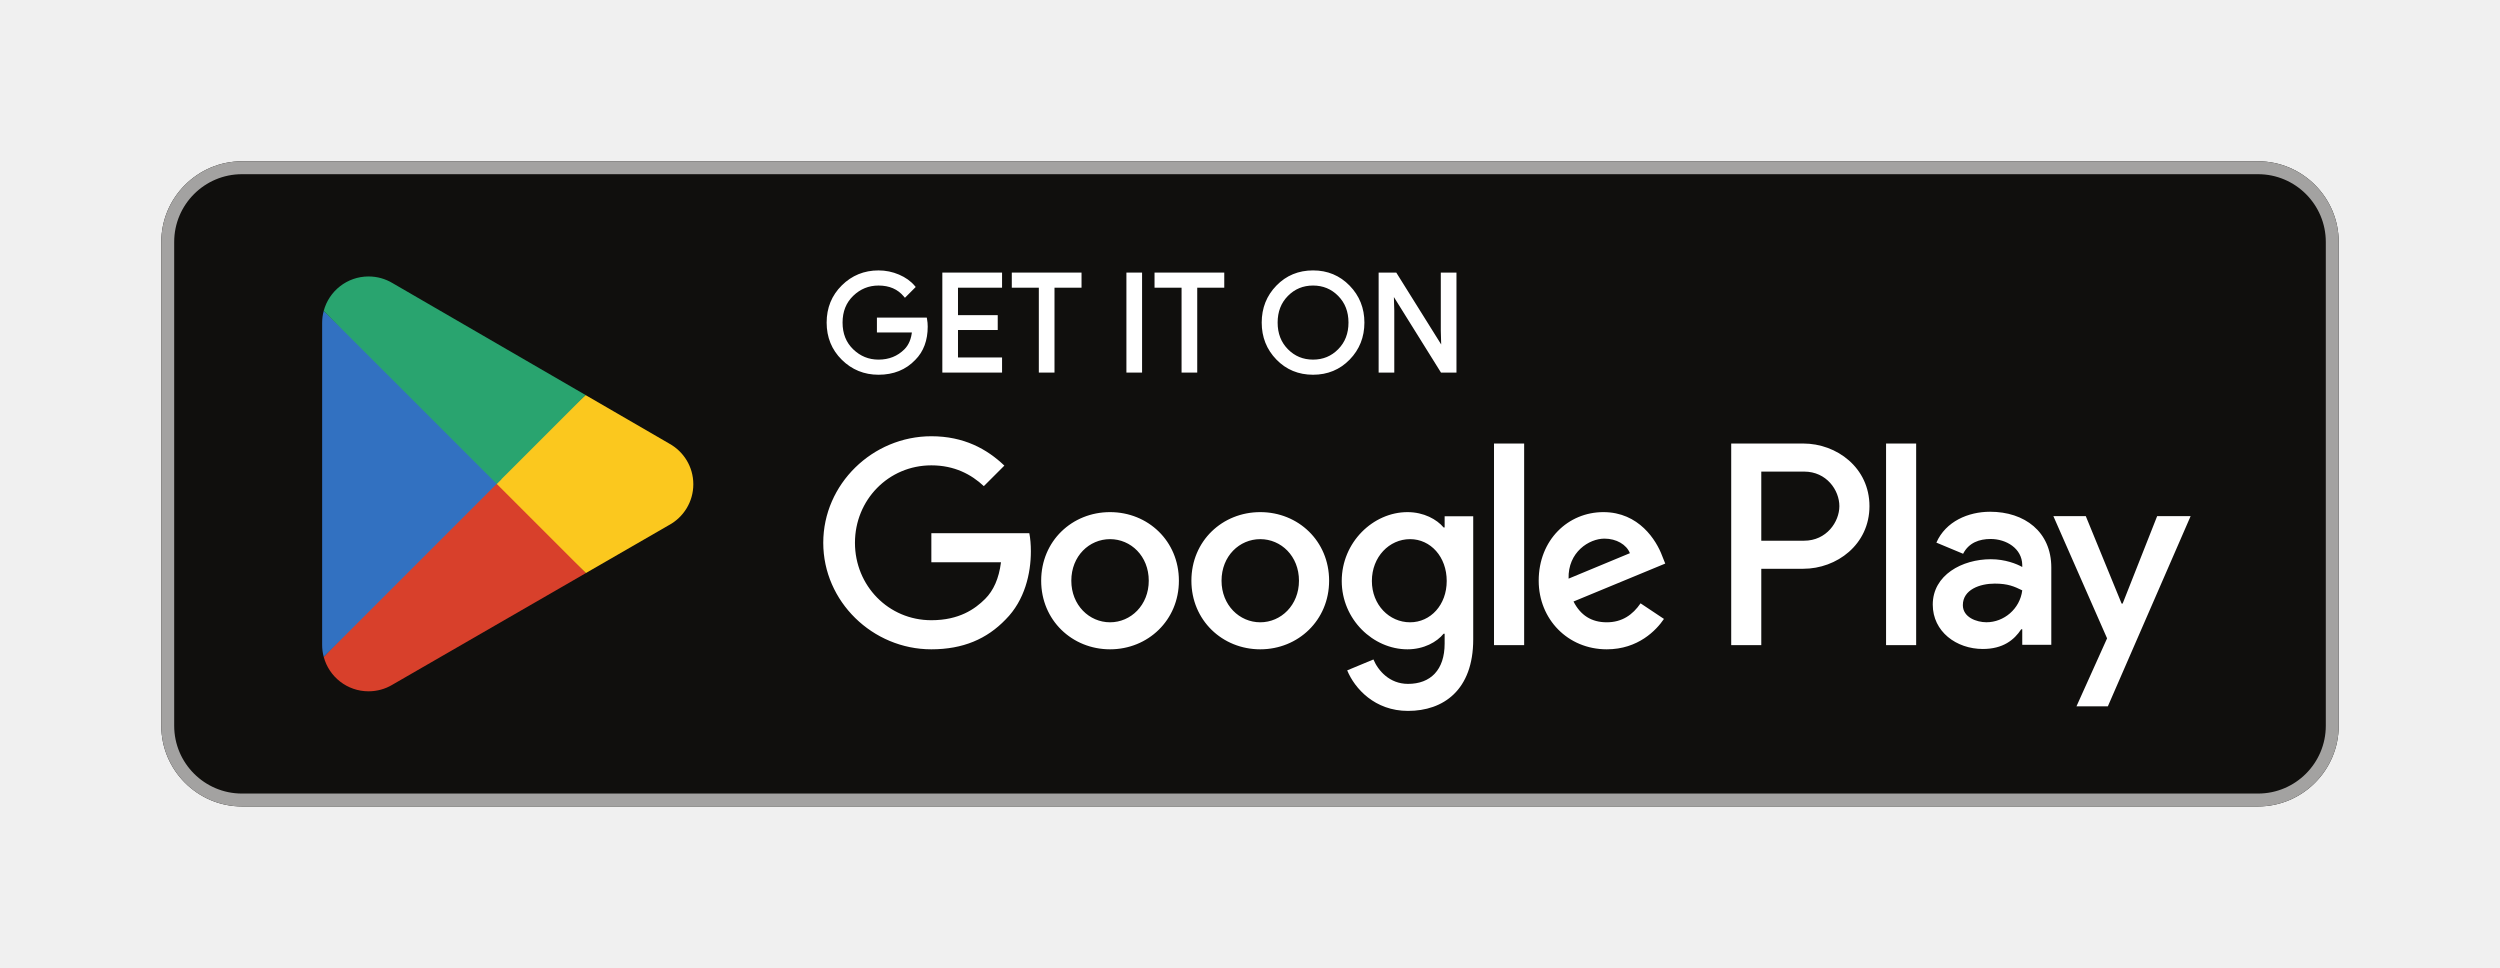
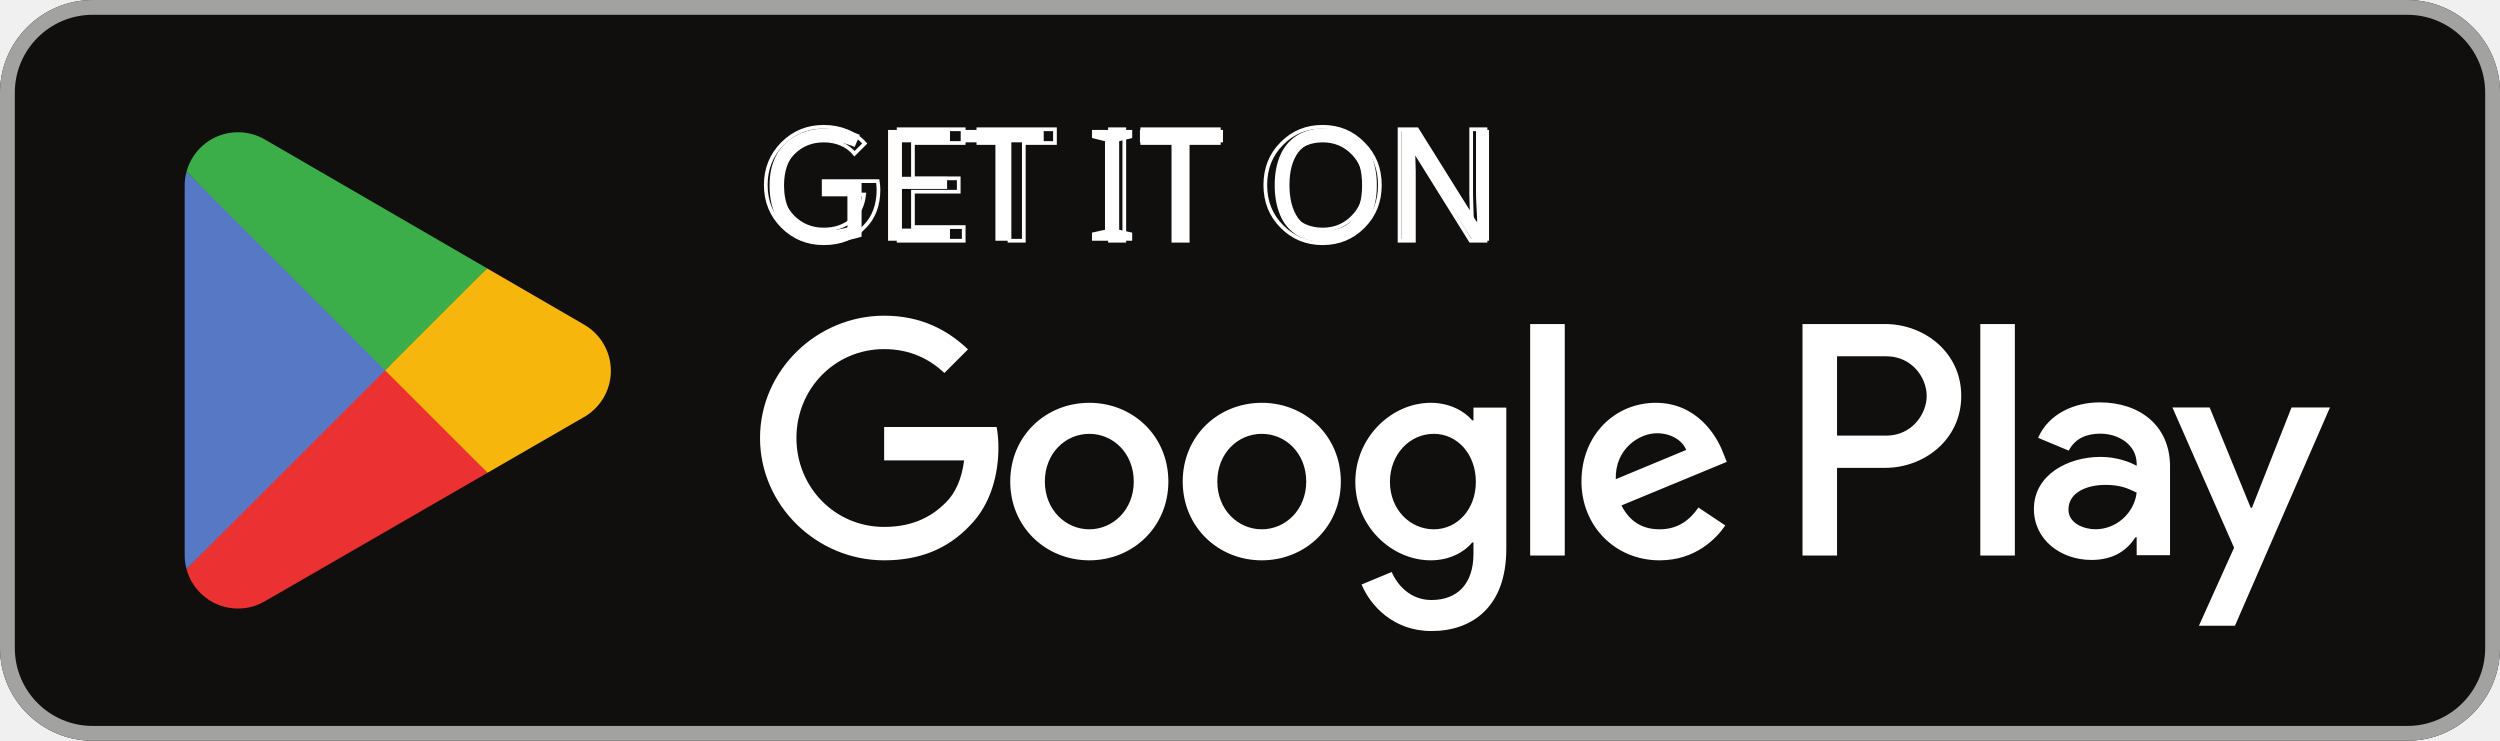
- <svg xmlns="http://www.w3.org/2000/svg" version="1.1" id="svg2" xml:space="preserve" width="206.667" height="80" viewBox="0 0 206.667 80">
+ <svg xmlns="http://www.w3.org/2000/svg" xmlnsDc="http://purl.org/dc/elements/1.1/" xmlnsCc="http://creativecommons.org/ns#" xmlnsRdf="http://www.w3.org/1999/02/22-rdf-syntax-ns#" xmlnsSvg="http://www.w3.org/2000/svg" viewBox="0 0 180 53.333" height="53.333" width="180" xmlSpace="preserve" id="svg2" version="1.1">
  <defs id="defs6" />
-   <g id="g8" transform="matrix(1.333333,0,0,-1.333333,0,80)">
-     <g id="g10" transform="scale(0.1)">
-       <path d="M 0,0 H 1550 V 600 H 0 Z" style="fill:transparent;fill-opacity:1;fill-rule:nonzero;stroke:none" id="path12" />
-       <path d="M 1400,100 H 150 c -27.5,0 -50,22.5 -50,50 v 300 c 0,27.5 22.5,50 50,50 h 1250 c 27.5,0 50,-22.5 50,-50 V 150 c 0,-27.5 -22.5,-50 -50,-50" style="fill:#100f0d;fill-opacity:1;fill-rule:nonzero;stroke:none" id="path14" />
-       <path d="M 1400,500 H 150 c -27.5,0 -50,-22.5 -50,-50 V 150 c 0,-27.5 22.5,-50 50,-50 h 1250 c 27.5,0 50,22.5 50,50 v 300 c 0,27.5 -22.5,50 -50,50 z m 0,-8 c 23.16,0 42,-18.84 42,-42 V 150 c 0,-23.16 -18.84,-42.004 -42,-42.004 H 150 c -23.16,0 -42,18.844 -42,42.004 v 300 c 0,23.16 18.84,42 42,42 h 1250" style="fill:#a3a2a1;fill-opacity:1;fill-rule:nonzero;stroke:none" id="path16" />
-       <path d="m 307.172,305.758 -106.465,-113 0.02,-0.067 c 3.265,-12.269 14.468,-21.304 27.769,-21.304 5.317,0 10.309,1.437 14.59,3.961 l 0.34,0.203 119.84,69.144 -56.094,61.063" style="fill:#d8402b;fill-opacity:1;fill-rule:nonzero;stroke:none" id="path18" />
-       <path d="m 414.883,325 -0.102,0.066 -51.738,30 -58.285,-51.875 58.492,-58.48 51.465,29.695 c 9.019,4.871 15.144,14.383 15.144,25.348 0,10.898 -6.043,20.355 -14.976,25.246" style="fill:#fbc81e;fill-opacity:1;fill-rule:nonzero;stroke:none" id="path20" />
-       <path d="m 200.699,407.23 c -0.636,-2.363 -0.972,-4.839 -0.972,-7.402 V 200.152 c 0,-2.562 0.332,-5.043 0.98,-7.39 L 310.836,302.867 200.699,407.23" style="fill:#3271c1;fill-opacity:1;fill-rule:nonzero;stroke:none" id="path22" />
-       <path d="m 307.961,299.988 55.098,55.094 -119.7,69.402 c -4.351,2.606 -9.429,4.11 -14.863,4.11 -13.301,0 -24.523,-9.051 -27.789,-21.336 l -0.008,-0.031 107.262,-107.239" style="fill:#29a46f;fill-opacity:1;fill-rule:nonzero;stroke:none" id="path24" />
-       <path d="m 574.184,397.566 c 0,-8.378 -2.481,-15.05 -7.45,-20.027 -5.644,-5.918 -13,-8.879 -22.043,-8.879 -8.66,0 -16.023,3 -22.078,9.008 -6.066,6.004 -9.093,13.449 -9.093,22.332 0,8.887 3.027,16.328 9.093,22.336 6.055,6.004 13.418,9.008 22.078,9.008 4.297,0 8.411,-0.84 12.317,-2.516 3.906,-1.68 7.039,-3.91 9.383,-6.703 l -5.274,-5.277 c -3.972,4.746 -9.441,7.117 -16.426,7.117 -6.316,0 -11.777,-2.219 -16.386,-6.66 -4.61,-4.446 -6.914,-10.211 -6.914,-17.305 0,-7.094 2.304,-12.859 6.914,-17.305 4.609,-4.441 10.07,-6.66 16.386,-6.66 6.7,0 12.286,2.231 16.758,6.699 2.903,2.911 4.582,6.957 5.031,12.153 h -21.789 v 7.207 h 29.075 c 0.281,-1.567 0.418,-3.071 0.418,-4.528" style="fill:#ffffff;fill-opacity:1;fill-rule:nonzero;stroke:none" id="path26" />
-       <path d="m 574.184,397.566 h -1 c -0.008,-8.187 -2.399,-14.546 -7.157,-19.32 l -0.007,-0.008 -0.012,-0.008 c -5.461,-5.714 -12.488,-8.558 -21.317,-8.57 -8.429,0.012 -15.484,2.887 -21.375,8.715 -5.878,5.84 -8.785,12.969 -8.796,21.625 0.011,8.66 2.918,15.785 8.796,21.625 5.891,5.828 12.946,8.707 21.375,8.719 4.168,0 8.137,-0.813 11.922,-2.434 3.789,-1.633 6.782,-3.773 9.012,-6.43 l 0.766,0.645 -0.707,0.707 -5.274,-5.277 0.707,-0.707 0.77,0.64 c -4.157,4.985 -9.992,7.492 -17.196,7.477 -6.55,0.008 -12.312,-2.332 -17.078,-6.942 -4.812,-4.625 -7.23,-10.714 -7.222,-18.023 -0.008,-7.309 2.41,-13.398 7.222,-18.023 4.766,-4.61 10.528,-6.95 17.078,-6.942 6.922,-0.012 12.821,2.34 17.465,6.992 v 0 c 3.102,3.11 4.86,7.418 5.321,12.774 l 0.093,1.086 h -21.879 v 5.207 h 28.075 v 1 l -0.985,-0.176 c 0.274,-1.516 0.403,-2.957 0.403,-4.352 h 1 1 c 0,1.52 -0.141,3.082 -0.434,4.707 l -0.148,0.821 h -30.911 v -8.207 -1 h 22.789 v 1 l -0.996,0.086 c -0.441,-5.032 -2.039,-8.817 -4.742,-11.532 v 0 c -4.297,-4.281 -9.57,-6.394 -16.051,-6.406 -6.082,0.008 -11.242,2.102 -15.691,6.379 -4.406,4.262 -6.598,9.703 -6.609,16.586 0.011,6.883 2.203,12.324 6.609,16.586 4.449,4.277 9.609,6.371 15.691,6.379 6.762,-0.016 11.868,-2.25 15.661,-6.762 l 0.703,-0.836 6.043,6.051 0.648,0.648 -0.59,0.7 c -2.457,2.929 -5.73,5.254 -9.754,6.98 -4.031,1.731 -8.285,2.598 -12.711,2.598 -8.89,0.008 -16.562,-3.117 -22.785,-9.301 -6.246,-6.172 -9.394,-13.93 -9.386,-23.043 -0.008,-9.109 3.14,-16.871 9.386,-23.043 6.223,-6.184 13.895,-9.305 22.785,-9.297 9.258,-0.008 16.942,3.067 22.766,9.188 l -0.723,0.691 0.707,-0.707 c 5.18,5.176 7.754,12.168 7.743,20.734 h -1" style="fill:#ffffff;fill-opacity:1;fill-rule:nonzero;stroke:none" id="path28" />
-       <path d="m 620.277,422.629 h -27.324 v -19.024 h 24.641 v -7.21 h -24.641 v -19.024 h 27.324 V 370 H 585.25 v 60 h 35.027 v -7.371" style="fill:#ffffff;fill-opacity:1;fill-rule:nonzero;stroke:none" id="path30" />
-       <path d="m 620.277,422.629 v 1 h -28.324 v -21.024 h 24.641 v -5.21 h -24.641 v -21.024 h 27.324 V 371 H 586.25 v 58 h 33.027 v -6.371 h 1 v 1 -1 h 1 V 430 431 H 584.25 v -62 h 37.027 v 8.371 1 h -27.324 v 17.024 h 24.641 v 8.21 1 h -24.641 v 17.024 h 27.324 v 1 h -1" style="fill:#ffffff;fill-opacity:1;fill-rule:nonzero;stroke:none" id="path32" />
-       <path d="m 652.789,370 h -7.715 v 52.629 H 628.316 V 430 h 41.231 v -7.371 H 652.789 V 370" style="fill:#ffffff;fill-opacity:1;fill-rule:nonzero;stroke:none" id="path34" />
-       <path d="m 652.789,370 v 1 h -6.715 v 52.629 H 629.316 V 429 h 39.231 v -5.371 H 651.789 V 370 h 1 v 1 -1 h 1 v 51.629 h 16.758 v 8.371 1 h -43.231 v -8.371 -1 h 16.758 V 369 h 8.715 1 v 1 h -1" style="fill:#ffffff;fill-opacity:1;fill-rule:nonzero;stroke:none" id="path36" />
-       <path d="m 699.379,370 v 60 h 7.707 v -60 h -7.707" style="fill:#ffffff;fill-opacity:1;fill-rule:nonzero;stroke:none" id="path38" />
-       <path d="m 699.379,370 h 1 v 59 h 5.707 v -58 h -6.707 v -1 h 1 -1 v -1 h 7.707 1 v 62 h -8.707 -1 v -62 h 1 v 1" style="fill:#ffffff;fill-opacity:1;fill-rule:nonzero;stroke:none" id="path40" />
-       <path d="m 741.285,370 h -7.715 v 52.629 H 716.813 V 430 h 41.23 v -7.371 H 741.285 V 370" style="fill:#ffffff;fill-opacity:1;fill-rule:nonzero;stroke:none" id="path42" />
-       <path d="m 741.285,370 v 1 h -6.715 v 52.629 H 717.813 V 429 h 39.23 v -5.371 H 740.285 V 370 h 1 v 1 -1 h 1 v 51.629 h 16.758 v 8.371 1 h -43.23 v -8.371 -1 H 732.57 V 369 h 8.715 1 v 1 h -1" style="fill:#ffffff;fill-opacity:1;fill-rule:nonzero;stroke:none" id="path44" />
-       <path d="m 797.793,382.777 c 4.441,-4.496 9.875,-6.742 16.301,-6.742 6.426,0 11.863,2.246 16.297,6.742 4.445,4.496 6.672,10.243 6.672,17.223 0,6.98 -2.227,12.727 -6.672,17.223 -4.434,4.496 -9.871,6.742 -16.297,6.742 -6.426,0 -11.86,-2.246 -16.301,-6.742 -4.434,-4.496 -6.66,-10.243 -6.66,-17.223 0,-6.98 2.226,-12.727 6.66,-17.223 z m 38.301,-5.023 c -5.899,-6.066 -13.235,-9.094 -22,-9.094 -8.774,0 -16.106,3.028 -21.992,9.094 -5.903,6.059 -8.84,13.476 -8.84,22.246 0,8.77 2.937,16.188 8.84,22.246 5.886,6.067 13.218,9.098 21.992,9.098 8.719,0 16.035,-3.047 21.961,-9.137 5.918,-6.09 8.879,-13.492 8.879,-22.207 0,-8.77 -2.954,-16.187 -8.84,-22.246" style="fill:#ffffff;fill-opacity:1;fill-rule:nonzero;stroke:none" id="path46" />
-       <path d="m 797.793,382.777 -0.711,-0.703 c 4.606,-4.676 10.352,-7.051 17.012,-7.039 6.656,-0.012 12.41,2.363 17.008,7.039 4.636,4.68 6.968,10.735 6.961,17.926 0.007,7.191 -2.325,13.246 -6.961,17.926 v 0 c -4.598,4.676 -10.352,7.051 -17.008,7.039 -6.66,0.012 -12.406,-2.363 -17.012,-7.039 v 0 c -4.625,-4.68 -6.957,-10.735 -6.949,-17.926 -0.008,-7.191 2.324,-13.246 6.949,-17.926 l 0.711,0.703 0.711,0.703 c -4.242,4.317 -6.363,9.747 -6.371,16.52 0.008,6.773 2.129,12.203 6.371,16.52 v 0 c 4.281,4.316 9.394,6.433 15.59,6.445 6.191,-0.012 11.316,-2.129 15.586,-6.445 v 0 c 4.25,-4.317 6.371,-9.747 6.383,-16.52 -0.012,-6.773 -2.133,-12.203 -6.383,-16.52 -4.27,-4.316 -9.395,-6.433 -15.586,-6.445 -6.196,0.012 -11.309,2.129 -15.59,6.445 z m 38.301,-5.023 -0.715,0.695 c -5.734,-5.875 -12.746,-8.777 -21.285,-8.789 -8.543,0.012 -15.555,2.914 -21.278,8.789 v 0.004 c -5.722,5.891 -8.546,13 -8.554,21.547 0.008,8.547 2.832,15.656 8.554,21.547 v 0.004 c 5.723,5.875 12.735,8.781 21.278,8.793 8.484,-0.012 15.48,-2.93 21.246,-8.836 5.742,-5.922 8.582,-13.02 8.594,-21.508 -0.012,-8.547 -2.844,-15.656 -8.555,-21.551 l 0.715,-0.695 0.719,-0.695 c 6.062,6.226 9.128,13.949 9.121,22.941 0.007,8.941 -3.071,16.648 -9.161,22.902 -6.093,6.278 -13.726,9.453 -22.679,9.442 -9,0.011 -16.656,-3.149 -22.711,-9.403 v 0.004 c -6.074,-6.23 -9.129,-13.953 -9.121,-22.945 -0.008,-8.992 3.047,-16.715 9.121,-22.945 l 0.023,-0.024 -0.023,0.028 c 6.055,-6.254 13.711,-9.407 22.711,-9.399 8.996,-0.008 16.648,3.145 22.719,9.399 l -0.719,0.695" style="fill:#ffffff;fill-opacity:1;fill-rule:nonzero;stroke:none" id="path48" />
-       <path d="m 855.754,370 v 60 h 9.383 l 29.16,-46.676 h 0.332 l -0.332,11.563 V 430 h 7.715 v -60 h -8.047 l -30.508,48.938 h -0.332 l 0.332,-11.567 V 370 h -7.703" style="fill:#ffffff;fill-opacity:1;fill-rule:nonzero;stroke:none" id="path50" />
-       <path d="m 855.754,370 h 1 v 59 h 7.828 l 29.16,-46.676 h 0.887 1.027 l -0.359,12.578 V 429 h 5.715 v -58 h -6.492 l -30.508,48.938 h -0.887 -1.027 l 0.359,-12.579 V 371 h -6.703 v -1 h 1 -1 v -1 h 7.703 1 v 38.387 l -0.332,11.578 -1,-0.027 v -1 h 0.332 v 1 L 862.609,418.406 893.41,369 h 8.602 1 v 62 h -8.715 -1 v -36.125 l 0.332,-11.578 1,0.027 v 1 h -0.332 v -1 l 0.848,0.531 L 865.691,431 h -9.937 -1 v -62 h 1 v 1" style="fill:#ffffff;fill-opacity:1;fill-rule:nonzero;stroke:none" id="path52" />
-       <path d="m 1169.36,200 h 18.66 v 125.012 h -18.66 z m 168.07,79.98 -21.39,-54.199 h -0.64 l -22.2,54.199 h -20.1 l 33.29,-75.753 -18.97,-42.137 h 19.46 l 51.3,117.89 z m -105.82,-65.781 c -6.12,0 -14.64,3.055 -14.64,10.617 0,9.649 10.61,13.348 19.78,13.348 8.2,0 12.07,-1.769 17.05,-4.184 -1.45,-11.578 -11.42,-19.781 -22.19,-19.781 z m 2.25,68.516 c -13.51,0 -27.51,-5.953 -33.3,-19.141 l 16.57,-6.914 c 3.54,6.914 10.13,9.168 17.05,9.168 9.65,0 19.46,-5.793 19.62,-16.086 v -1.285 c -3.38,1.93 -10.61,4.824 -19.46,4.824 -17.85,0 -36.03,-9.808 -36.03,-28.144 0,-16.727 14.64,-27.504 31.04,-27.504 12.55,0 19.47,5.629 23.81,12.222 h 0.64 v -9.648 h 18.01 v 47.93 c 0,22.191 -16.56,34.578 -37.95,34.578 z M 1118.54,264.762 H 1092 v 42.851 h 26.54 c 13.95,0 21.87,-11.55 21.87,-21.425 0,-9.688 -7.92,-21.426 -21.87,-21.426 z m -0.48,60.25 h -44.71 V 200 H 1092 v 47.363 h 26.06 c 20.68,0 41.01,14.973 41.01,38.825 0,23.851 -20.33,38.824 -41.01,38.824 z M 874.25,214.176 c -12.891,0 -23.684,10.793 -23.684,25.617 0,14.98 10.793,25.937 23.684,25.937 12.727,0 22.715,-10.957 22.715,-25.937 0,-14.824 -9.988,-25.617 -22.715,-25.617 z m 21.426,58.804 h -0.645 c -4.187,4.993 -12.246,9.504 -22.394,9.504 -21.266,0 -40.758,-18.687 -40.758,-42.691 0,-23.844 19.492,-42.371 40.758,-42.371 10.148,0 18.207,4.512 22.394,9.664 h 0.645 v -6.121 c 0,-16.274 -8.699,-24.973 -22.715,-24.973 -11.438,0 -18.527,8.219 -21.43,15.145 l -16.269,-6.766 c 4.672,-11.277 17.078,-25.133 37.699,-25.133 21.91,0 40.437,12.891 40.437,44.305 v 76.363 H 895.676 Z M 926.285,200 h 18.688 v 125.016 h -18.688 z m 46.238,41.242 c -0.484,16.434 12.727,24.809 22.231,24.809 7.416,0 13.696,-3.703 15.786,-9.024 z m 57.997,14.176 c -3.54,9.508 -14.34,27.066 -36.411,27.066 -21.91,0 -40.113,-17.238 -40.113,-42.531 0,-23.844 18.043,-42.531 42.207,-42.531 19.497,0 30.777,11.922 35.447,18.848 l -14.5,9.668 c -4.84,-7.09 -11.44,-11.762 -20.947,-11.762 -9.504,0 -16.269,4.351 -20.621,12.887 l 56.868,23.523 z m -453.082,14.016 v -18.043 h 43.175 c -1.289,-10.149 -4.672,-17.559 -9.828,-22.715 -6.281,-6.285 -16.109,-13.211 -33.347,-13.211 -26.583,0 -47.364,21.426 -47.364,48.008 0,26.582 20.781,48.011 47.364,48.011 14.339,0 24.808,-5.64 32.542,-12.89 l 12.727,12.726 c -10.793,10.313 -25.133,18.207 -45.269,18.207 -36.411,0 -67.02,-29.644 -67.02,-66.054 0,-36.41 30.609,-66.051 67.02,-66.051 19.656,0 34.476,6.441 46.074,18.527 11.922,11.922 15.629,28.676 15.629,42.207 0,4.192 -0.321,8.055 -0.969,11.278 z m 110.789,-55.258 c -12.891,0 -24.008,10.633 -24.008,25.777 0,15.305 11.117,25.777 24.008,25.777 12.886,0 24.003,-10.472 24.003,-25.777 0,-15.144 -11.117,-25.777 -24.003,-25.777 z m 0,68.308 c -23.524,0 -42.696,-17.882 -42.696,-42.531 0,-24.488 19.172,-42.531 42.696,-42.531 23.519,0 42.691,18.043 42.691,42.531 0,24.649 -19.172,42.531 -42.691,42.531 z m 93.132,-68.308 c -12.886,0 -24.004,10.633 -24.004,25.777 0,15.305 11.118,25.777 24.004,25.777 12.887,0 24.004,-10.472 24.004,-25.777 0,-15.144 -11.117,-25.777 -24.004,-25.777 z m 0,68.308 c -23.523,0 -42.691,-17.882 -42.691,-42.531 0,-24.488 19.168,-42.531 42.691,-42.531 23.52,0 42.692,18.043 42.692,42.531 0,24.649 -19.172,42.531 -42.692,42.531" style="fill:#ffffff;fill-opacity:1;fill-rule:nonzero;stroke:none" id="path54" />
+   <g transform="matrix(1.333333,0,0,-1.333333,0,53.33333)" id="g10">
+     <g transform="scale(0.1)" id="g12">
+       <path id="path14" style="fill:#100f0d;fill-opacity:1;fill-rule:nonzero;stroke:none" d="M 1300,0 H 50 C 22.5,0 0,22.5 0,50 v 300 c 0,27.5 22.5,50 50,50 h 1250 c 27.5,0 50,-22.5 50,-50 V 50 c 0,-27.5 -22.5,-50 -50,-50" />
+       <path id="path16" style="fill:#a2a2a1;fill-opacity:1;fill-rule:nonzero;stroke:none" d="M 1300,400 H 50 C 22.5,400 0,377.5 0,350 V 50 C 0,22.5 22.5,0 50,0 h 1250 c 27.5,0 50,22.5 50,50 v 300 c 0,27.5 -22.5,50 -50,50 z m 0,-7.996 c 23.16,0 42,-18.844 42,-42.004 V 50 C 1342,26.84 1323.16,7.996 1300,7.996 H 50 C 26.84,7.996 8.004,26.84 8.004,50 v 300 c 0,23.16 18.836,42.004 41.996,42.004 h 1250" />
+       <g transform="scale(10)" id="g18">
+         <text id="text22" style="font-variant:normal;font-weight:normal;font-size:8.38px;font-family:ProductSans;-inkscape-font-specification:ProductSans-Regular;writing-mode:lr-tb;fill:#ffffff;fill-opacity:1;fill-rule:nonzero;stroke:none" transform="matrix(1,0,0,-1,41.041,27)">
+           <tspan id="tspan20" y="0" x="0 6.88 11.589 16.282 18.293 20.438 25.132 26.975 33.931">GET IT ON</tspan>
+         </text>
+       </g>
+       <path id="path24" style="fill:none;stroke:#ffffff;stroke-width:2;stroke-linecap:butt;stroke-linejoin:miter;stroke-miterlimit:10;stroke-dasharray:none;stroke-opacity:1" d="m 473.957,302.188 h -29.172 v -7.219 h 21.86 c -0.594,-5.891 -2.938,-10.516 -6.891,-13.875 -3.953,-3.36 -9,-5.047 -14.969,-5.047 -6.547,0 -12.094,2.281 -16.64,6.812 -4.454,4.625 -6.719,10.344 -6.719,17.235 0,6.89 2.265,12.609 6.719,17.234 4.546,4.531 10.093,6.797 16.64,6.797 3.36,0 6.563,-0.578 9.5,-1.844 2.938,-1.265 5.297,-3.031 7.141,-5.297 l 5.547,5.547 c -2.516,2.86 -5.703,5.047 -9.657,6.641 -3.953,1.594 -8.078,2.359 -12.531,2.359 -8.734,0 -16.14,-3.031 -22.187,-9.078 -6.047,-6.062 -9.078,-13.531 -9.078,-22.359 0,-8.828 3.031,-16.313 9.078,-22.36 6.047,-6.046 13.453,-9.078 22.187,-9.078 9.172,0 16.485,2.938 22.11,8.907 4.953,4.968 7.484,11.687 7.484,20.093 0,1.422 -0.172,2.938 -0.422,4.532 z m 11.301,28 V 270 h 35.14 v 7.391 h -27.406 v 19.093 h 24.719 v 7.219 h -24.719 v 19.078 h 27.406 v 7.407 z m 84.418,-7.407 v 7.407 h -41.36 v -7.407 h 16.813 V 270 h 7.734 v 52.781 z m 37.445,7.407 h -7.734 V 270 h 7.734 z m 51.051,-7.407 v 7.407 h -41.359 v -7.407 h 16.812 V 270 h 7.734 v 52.781 z m 78.047,-0.422 c -5.969,6.141 -13.281,9.172 -22.016,9.172 -8.75,0 -16.062,-3.031 -22.031,-9.078 -5.969,-5.969 -8.906,-13.453 -8.906,-22.359 0,-8.906 2.937,-16.391 8.906,-22.36 5.969,-6.046 13.281,-9.078 22.031,-9.078 8.656,0 16.047,3.032 22.016,9.078 5.969,5.969 8.906,13.454 8.906,22.36 0,8.828 -2.937,16.297 -8.906,22.265 z m -38.5,-5.031 c 4.453,4.531 9.922,6.797 16.484,6.797 6.547,0 12.016,-2.266 16.391,-6.797 4.453,-4.453 6.64,-10.265 6.64,-17.234 0,-6.985 -2.187,-12.781 -6.64,-17.235 -4.375,-4.531 -9.844,-6.812 -16.391,-6.812 -6.562,0 -12.031,2.281 -16.484,6.812 -4.36,4.547 -6.547,10.25 -6.547,17.235 0,6.969 2.187,12.687 6.547,17.234 z m 65.781,-9.844 -0.328,11.61 H 763.5 L 794.094,270 h 8.078 v 60.188 h -7.734 v -35.219 l 0.328,-11.61 h -0.328 l -29.25,46.829 h -9.422 V 270 h 7.734 z" />
+       <path id="path26" style="fill:#ffffff;fill-opacity:1;fill-rule:nonzero;stroke:none" d="m 1069.36,100 h 18.66 v 125.016 h -18.66 z m 168.07,79.98 -21.39,-54.199 h -0.64 l -22.2,54.199 h -20.1 l 33.3,-75.75 -18.99,-42.14 h 19.46 L 1258.18,179.98 Z M 1131.6,114.199 c -6.1,0 -14.63,3.059 -14.63,10.617 0,9.649 10.62,13.348 19.78,13.348 8.2,0 12.07,-1.766 17.05,-4.18 -1.45,-11.582 -11.42,-19.785 -22.2,-19.785 z m 2.26,68.516 c -13.51,0 -27.5,-5.953 -33.29,-19.141 l 16.56,-6.914 c 3.54,6.914 10.13,9.164 17.05,9.164 9.65,0 19.46,-5.785 19.62,-16.082 v -1.285 c -3.38,1.93 -10.62,4.824 -19.46,4.824 -17.86,0 -36.03,-9.808 -36.03,-28.144 0,-16.727 14.64,-27.504 31.04,-27.504 12.54,0 19.47,5.629 23.8,12.226 h 0.65 v -9.656 h 18.02 v 47.934 c 0,22.195 -16.58,34.578 -37.96,34.578 z M 1018.54,164.762 H 992 v 42.851 h 26.54 c 13.95,0 21.87,-11.547 21.87,-21.425 0,-9.688 -7.92,-21.426 -21.87,-21.426 z m -0.48,60.254 H 973.348 V 100 H 992 v 47.363 h 26.06 c 20.68,0 41.01,14.969 41.01,38.825 0,23.851 -20.33,38.828 -41.01,38.828 z M 774.246,114.176 c -12.891,0 -23.68,10.797 -23.68,25.613 0,14.988 10.789,25.938 23.68,25.938 12.727,0 22.715,-10.95 22.715,-25.938 0,-14.816 -9.988,-25.613 -22.715,-25.613 z m 21.426,58.804 h -0.645 c -4.187,4.993 -12.246,9.504 -22.39,9.504 -21.27,0 -40.762,-18.691 -40.762,-42.695 0,-23.84 19.492,-42.367 40.762,-42.367 10.144,0 18.203,4.512 22.39,9.664 h 0.645 v -6.117 c 0,-16.278 -8.699,-24.973 -22.715,-24.973 -11.434,0 -18.523,8.215 -21.426,15.141 l -16.269,-6.766 c 4.668,-11.273 17.07,-25.133 37.695,-25.133 21.914,0 40.441,12.891 40.441,44.309 v 76.359 H 795.672 Z M 826.289,100 h 18.68 v 125.016 h -18.68 z m 46.231,41.242 c -0.481,16.434 12.734,24.809 22.234,24.809 7.414,0 13.691,-3.707 15.793,-9.02 z m 57.996,14.18 c -3.543,9.5 -14.336,27.062 -36.407,27.062 -21.914,0 -40.117,-17.238 -40.117,-42.531 0,-23.844 18.047,-42.531 42.207,-42.531 19.492,0 30.774,11.918 35.449,18.848 l -14.5,9.668 c -4.835,-7.09 -11.437,-11.762 -20.949,-11.762 -9.5,0 -16.269,4.351 -20.613,12.89 l 56.863,23.52 z m -453.078,14.012 v -18.043 h 43.175 c -1.289,-10.149 -4.672,-17.559 -9.828,-22.715 -6.285,-6.281 -16.113,-13.211 -33.347,-13.211 -26.583,0 -47.364,21.426 -47.364,48.008 0,26.582 20.781,48.011 47.364,48.011 14.339,0 24.808,-5.64 32.542,-12.89 l 12.731,12.73 c -10.797,10.309 -25.133,18.203 -45.273,18.203 -36.415,0 -67.024,-29.644 -67.024,-66.054 0,-36.407 30.609,-66.051 67.024,-66.051 19.652,0 34.476,6.445 46.074,18.527 11.922,11.922 15.629,28.676 15.629,42.211 0,4.184 -0.325,8.051 -0.969,11.274 z m 110.789,-55.258 c -12.891,0 -24.008,10.633 -24.008,25.777 0,15.305 11.117,25.774 24.008,25.774 12.886,0 24.003,-10.469 24.003,-25.774 0,-15.144 -11.117,-25.777 -24.003,-25.777 z m 0,68.308 c -23.528,0 -42.696,-17.882 -42.696,-42.531 0,-24.488 19.168,-42.531 42.696,-42.531 23.519,0 42.691,18.043 42.691,42.531 0,24.649 -19.172,42.531 -42.691,42.531 z m 93.128,-68.308 c -12.882,0 -24.003,10.633 -24.003,25.777 0,15.305 11.121,25.774 24.003,25.774 12.891,0 24.004,-10.469 24.004,-25.774 0,-15.144 -11.113,-25.777 -24.004,-25.777 z m 0,68.308 c -23.519,0 -42.687,-17.882 -42.687,-42.531 0,-24.488 19.168,-42.531 42.687,-42.531 23.528,0 42.696,18.043 42.696,42.531 0,24.649 -19.168,42.531 -42.696,42.531" />
+       <path id="path28" style="fill:#eb3131;fill-opacity:1;fill-rule:nonzero;stroke:none" d="M 207.172,205.758 100.707,92.758 c 0.004,-0.023 0.012,-0.043 0.016,-0.066 3.265,-12.27 14.472,-21.305 27.773,-21.305 5.317,0 10.309,1.438 14.59,3.961 l 0.34,0.199 119.84,69.152 -56.094,61.059" />
+       <path id="path30" style="fill:#f6b60b;fill-opacity:1;fill-rule:nonzero;stroke:none" d="m 314.883,225 -0.102,0.07 -51.738,29.993 -58.289,-51.868 58.492,-58.484 51.465,29.695 c 9.023,4.871 15.148,14.383 15.148,25.352 0,10.89 -6.043,20.355 -14.976,25.242" />
+       <path id="path32" style="fill:#5778c5;fill-opacity:1;fill-rule:nonzero;stroke:none" d="m 100.703,307.227 c -0.64,-2.36 -0.976,-4.832 -0.976,-7.399 V 100.152 c 0,-2.562 0.332,-5.043 0.98,-7.394 L 210.836,202.867 100.703,307.227" />
+       <path id="path34" style="fill:#3bad49;fill-opacity:1;fill-rule:nonzero;stroke:none" d="m 207.957,199.992 55.106,55.09 -119.704,69.402 c -4.351,2.606 -9.429,4.11 -14.863,4.11 -13.301,0 -24.523,-9.051 -27.789,-21.336 -0.004,-0.012 -0.004,-0.02 -0.004,-0.031 L 207.957,199.992" />
    </g>
  </g>
</svg>
